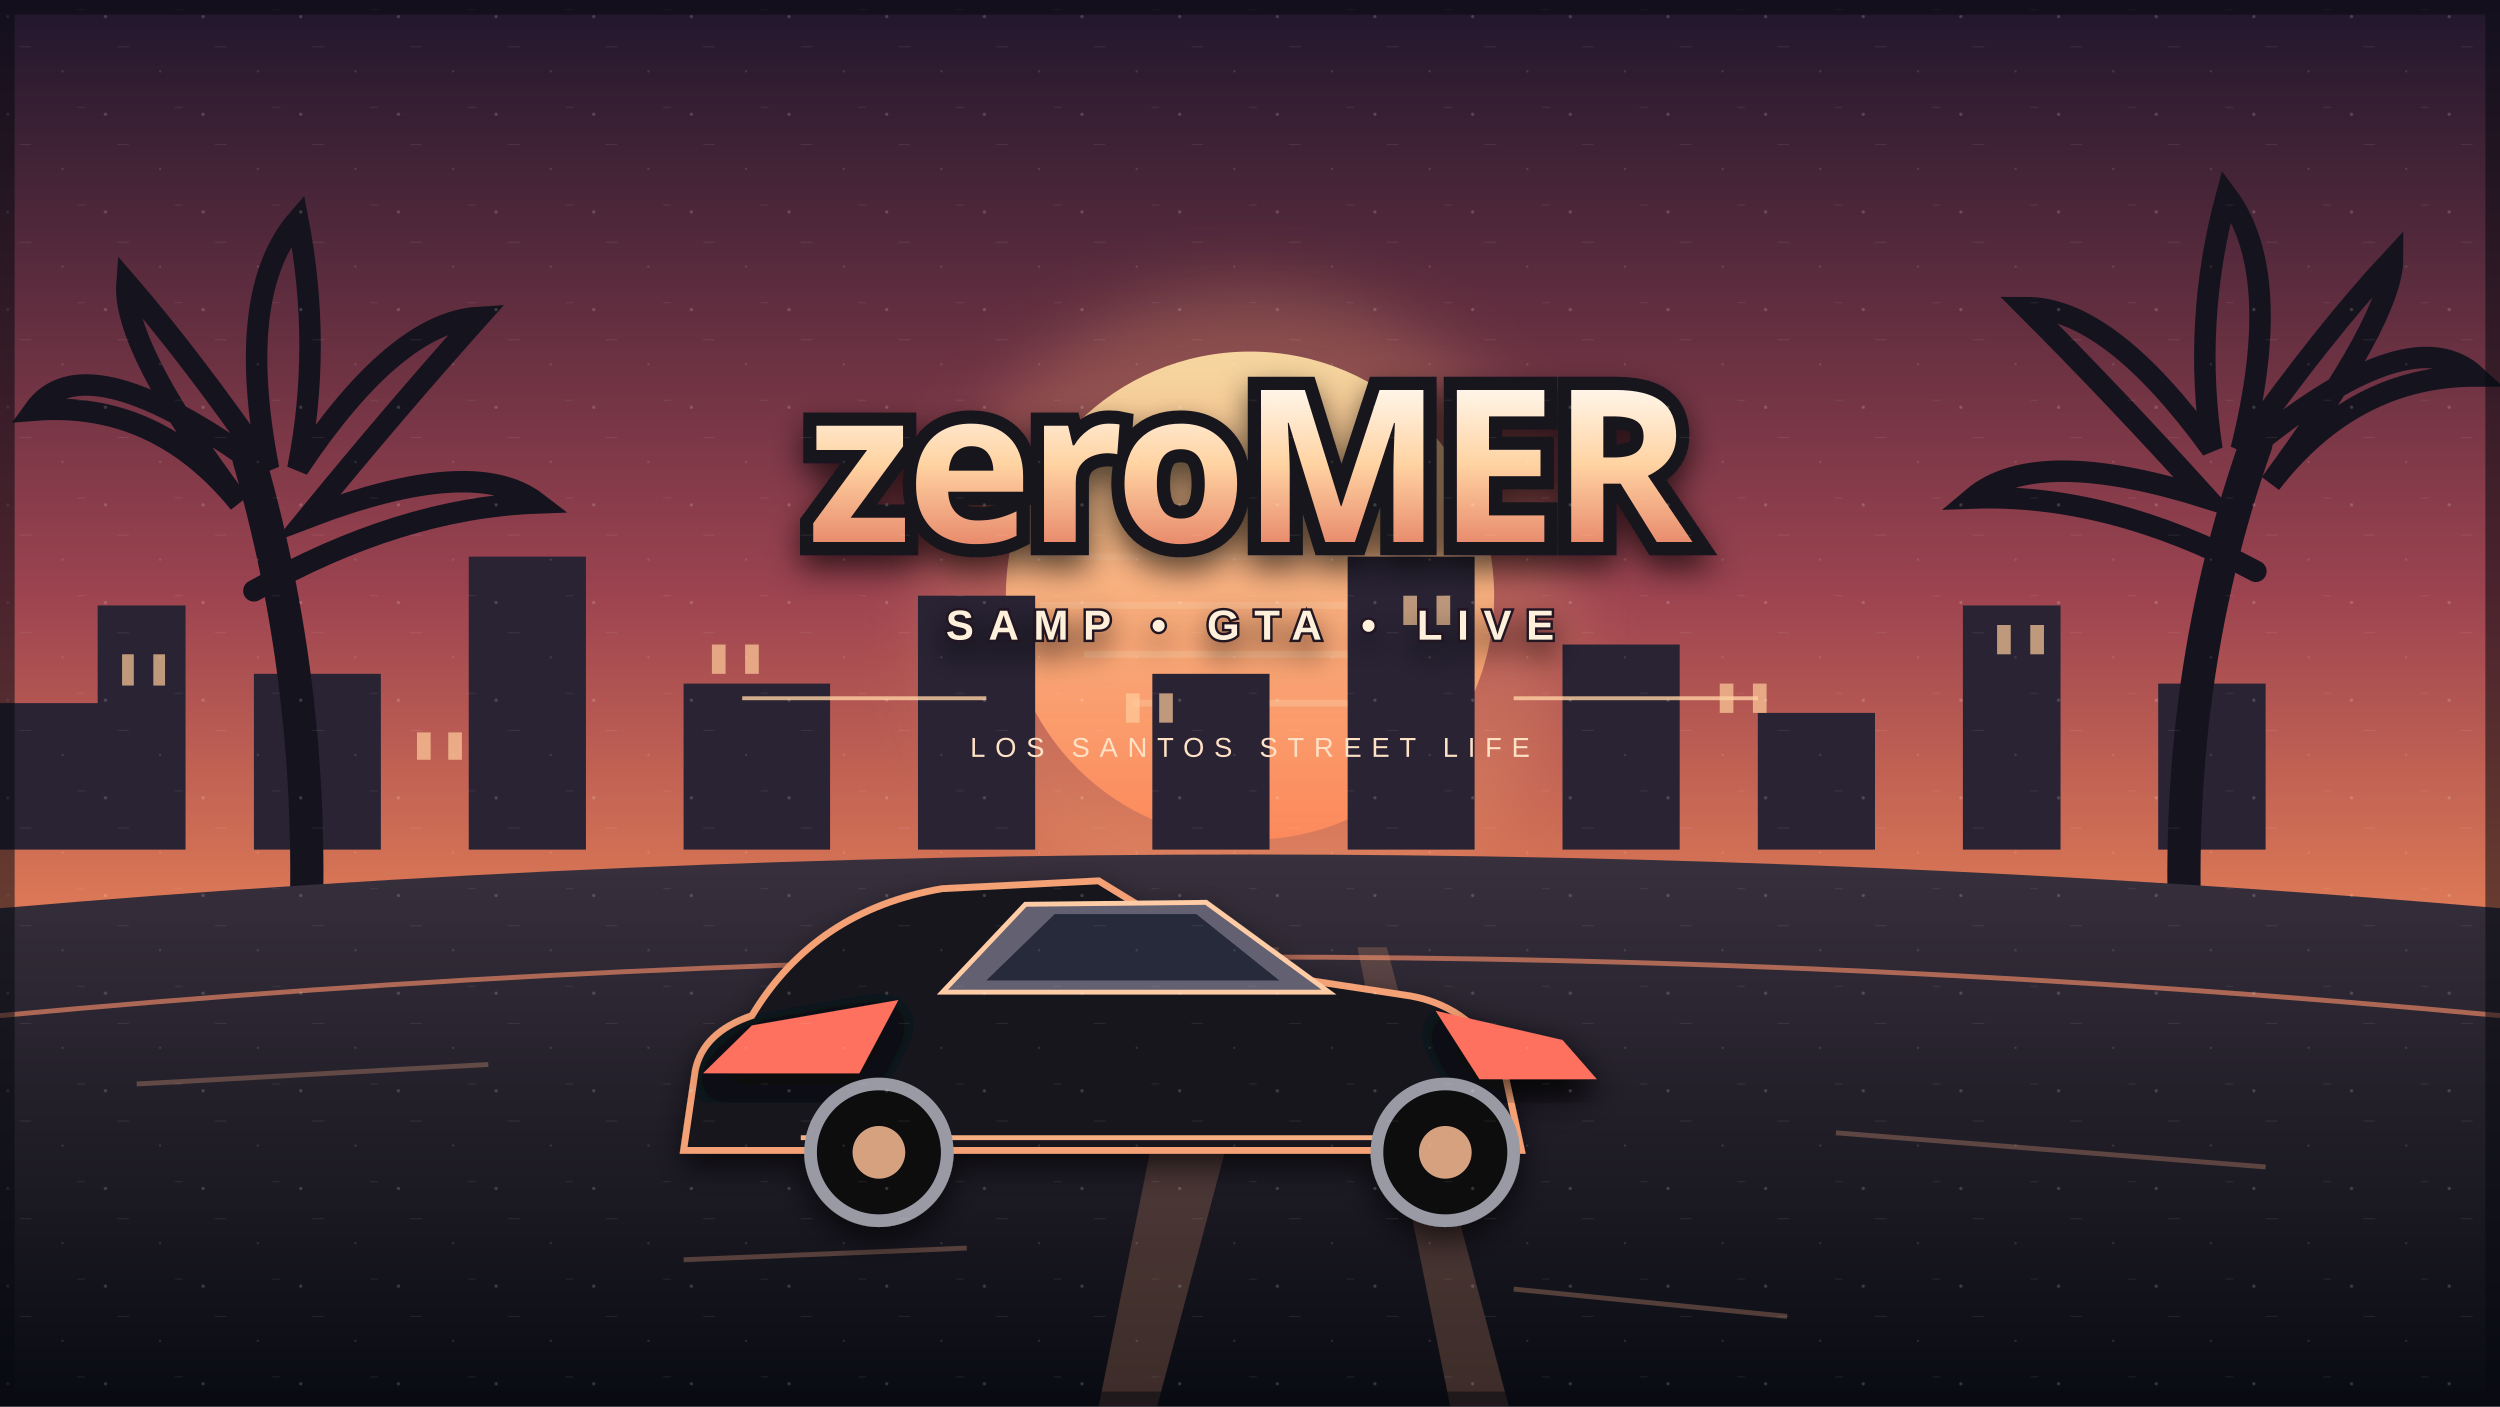
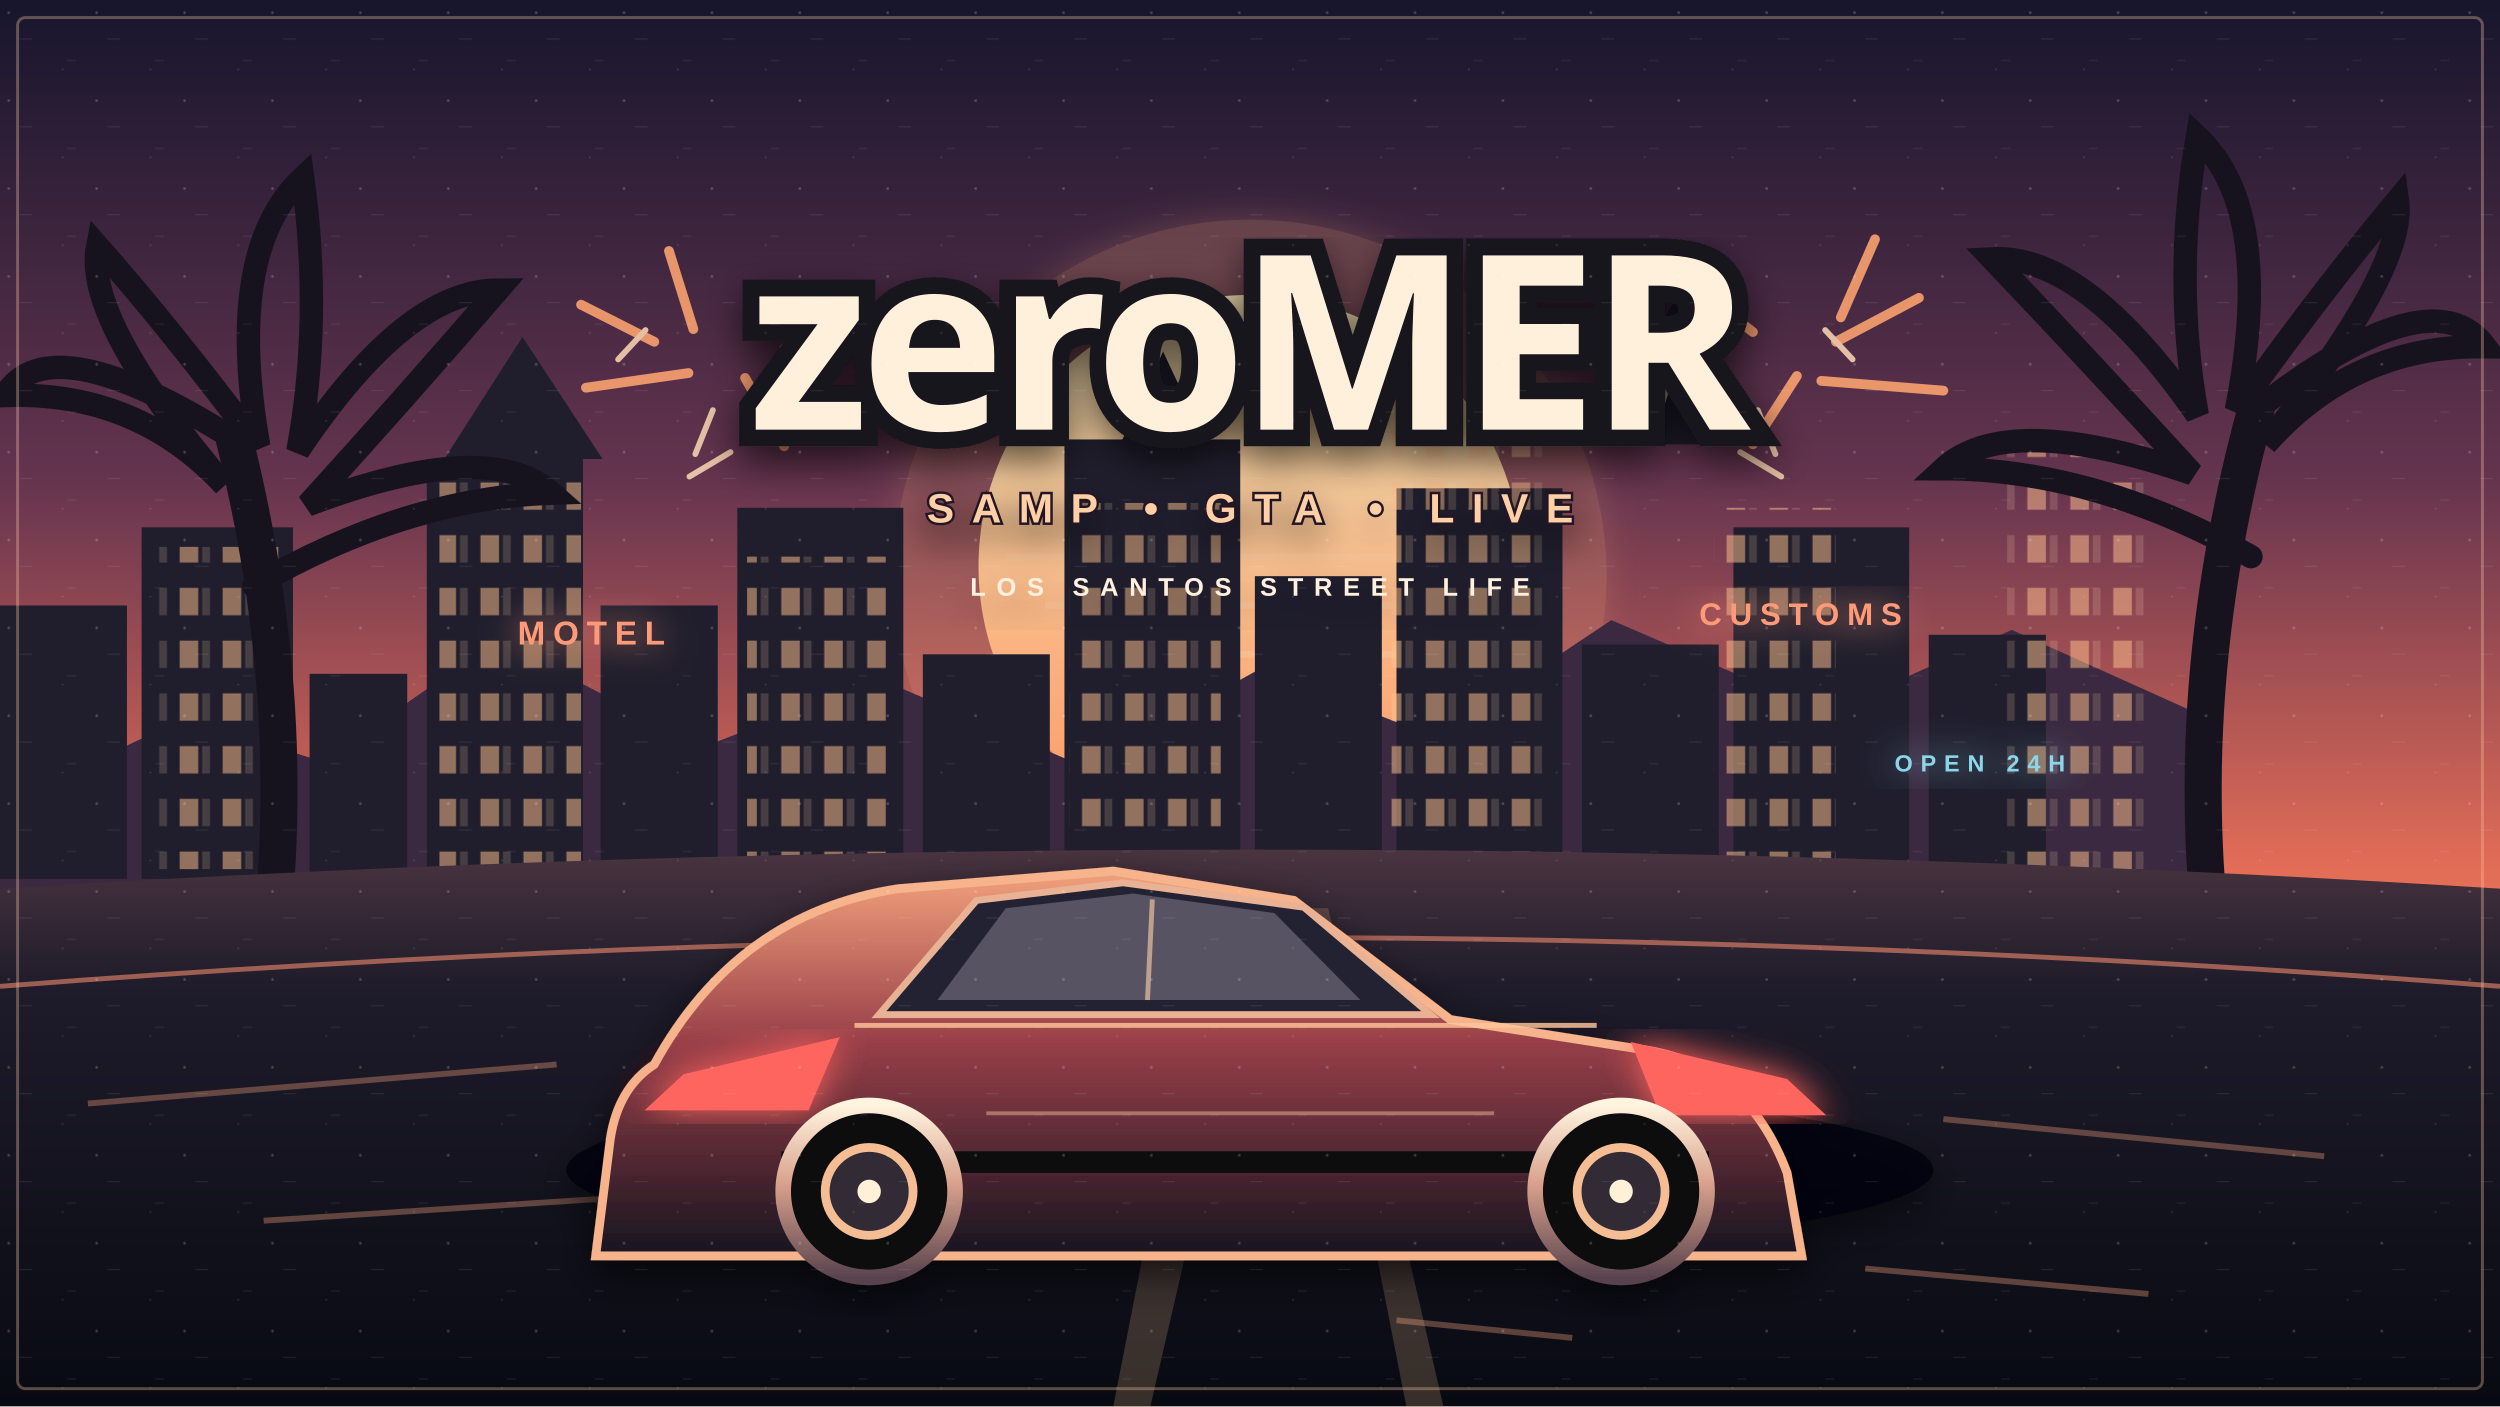
<svg xmlns="http://www.w3.org/2000/svg" width="2560" height="1440" viewBox="0 0 2560 1440">
  <defs>
-     <linearGradient id="sky" x1="0" y1="0" x2="0" y2="1">
-       <stop stop-color="#21172d" />
-       <stop offset=".42" stop-color="#9c4350" />
-       <stop offset=".72" stop-color="#f18a58" />
-       <stop offset="1" stop-color="#25202c" />
+     <linearGradient id="sky" x2="0" y2="1">
+       <stop stop-color="#17162d" />
+       <stop offset=".34" stop-color="#65344f" />
+       <stop offset=".62" stop-color="#e36d57" />
+       <stop offset="1" stop-color="#f7b16e" />
    </linearGradient>
-     <linearGradient id="sun" x1="0" y1="0" x2="0" y2="1">
-       <stop stop-color="#ffe2a7" />
-       <stop offset="1" stop-color="#ff8a5b" />
+     <linearGradient id="sun" x2="0" y2="1">
+       <stop stop-color="#fff0bd" />
+       <stop offset="1" stop-color="#ff9a65" />
    </linearGradient>
-     <linearGradient id="road" x1="0" y1="0" x2="0" y2="1">
-       <stop stop-color="#38303d" />
-       <stop offset="1" stop-color="#090b12" />
+     <linearGradient id="street" x2="0" y2="1">
+       <stop stop-color="#4a3440" />
+       <stop offset=".25" stop-color="#1e1b2a" />
+       <stop offset="1" stop-color="#080a12" />
    </linearGradient>
-     <linearGradient id="metal" x1="0" y1="0" x2="0" y2="1">
-       <stop stop-color="#fff5e8" />
-       <stop offset=".48" stop-color="#ffd3a2" />
-       <stop offset="1" stop-color="#e88b6c" />
+     <linearGradient id="car" x2="0" y2="1">
+       <stop stop-color="#f2a17c" />
+       <stop offset=".45" stop-color="#963e48" />
+       <stop offset="1" stop-color="#171520" />
    </linearGradient>
-     <filter id="shadow" x="-30%" y="-30%" width="160%" height="160%">
-       <feGaussianBlur in="SourceAlpha" stdDeviation="16" />
-       <feOffset dy="14" />
+     <linearGradient id="chrome" x2="0" y2="1">
+       <stop stop-color="#fff4df" />
+       <stop offset=".45" stop-color="#d9a28d" />
+       <stop offset="1" stop-color="#59434d" />
+     </linearGradient>
+     <filter id="glow">
+       <feGaussianBlur stdDeviation="18" result="b" />
+       <feMerge>
+         <feMergeNode in="b" />
+         <feMergeNode in="SourceGraphic" />
+       </feMerge>
+     </filter>
+     <filter id="shadow">
+       <feGaussianBlur in="SourceAlpha" stdDeviation="20" />
+       <feOffset dy="16" />
      <feComponentTransfer>
        <feFuncA type="linear" slope=".65" />
      </feComponentTransfer>
      <feMerge>
        <feMergeNode />
        <feMergeNode in="SourceGraphic" />
      </feMerge>
    </filter>
-     <filter id="soft">
-       <feGaussianBlur stdDeviation="34" />
-     </filter>
-     <pattern id="grain" width="100" height="100" patternUnits="userSpaceOnUse">
-       <circle cx="8" cy="17" r="1.7" fill="#fff" opacity=".17" />
-       <circle cx="64" cy="73" r="1.2" fill="#fff" opacity=".12" />
-       <path d="M20 48h12M79 10h8" stroke="#fff" stroke-opacity=".08" />
+     <pattern id="windows" width="44" height="54" patternUnits="userSpaceOnUse">
+       <rect x="8" y="8" width="19" height="28" fill="#ffc18e" opacity=".6" />
+       <rect x="31" y="8" width="8" height="28" fill="#ffdcad" opacity=".2" />
+     </pattern>
+     <pattern id="grain" width="90" height="90" patternUnits="userSpaceOnUse">
+       <circle cx="9" cy="13" r="1.5" fill="#fff" opacity=".18" />
+       <circle cx="64" cy="71" r="1" fill="#fff" opacity=".12" />
+       <path d="M20 40h13m36 22h9" stroke="#fff" stroke-opacity=".09" />
    </pattern>
  </defs>
  <rect width="2560" height="1440" fill="url(#sky)" />
-   <circle cx="1280" cy="625" r="330" fill="#ffb178" opacity=".23" filter="url(#soft)" />
-   <circle cx="1280" cy="610" r="250" fill="url(#sun)" opacity=".92" />
-   <g stroke="#f9bd91" stroke-width="7" opacity=".62">
-     <path d="M1040 570h480M1065 620h430M1110 670h340M1160 720h240" />
+   <circle cx="1280" cy="590" r="365" fill="#ffad79" opacity=".22" filter="url(#glow)" />
+   <circle cx="1280" cy="580" r="278" fill="url(#sun)" opacity=".94" />
+   <g opacity=".55" stroke="#f7c49a" stroke-width="7">
+     <path d="M1010 520h540M1030 570h500M1070 620h420M1110 670h340" />
  </g>
-   <path d="M0 870V720h100V620h90v250h70V690h130v180h90V570h120v300h100V700h150v170h90V610h120v260h120V690h120v180h80V570h130v300h90V660h120v210h80V730h120v140h90V620h100v250h100V700h110v170H0Z" fill="#292334" />
-   <g fill="#ffcc9b" opacity=".7">
-     <path d="M125 670h12v32h-12zm32 0h12v32h-12zm270 80h14v28h-14zm32 0h14v28h-14zm270-90h14v30h-14zm34 0h14v30h-14zm390 50h14v30h-14zm34 0h14v30h-14zm250-100h14v30h-14zm34 0h14v30h-14zm290 90h14v30h-14zm34 0h14v30h-14zm250-60h14v30h-14zm34 0h14v30h-14z" />
+   <path d="M0 825l190-90 140 45 180-125 210 110 180-70 210 90 180-100 180 70 180-120 220 95 190-85 200 90v260H0z" fill="#3a2940" />
+   <g fill="#201e2d">
+     <path d="M0 900V620h130v280zm145 0V540h155v360zm172 0V690h100v210zm120 0V470h160v430zm178 0V620h120v280zm140 0V520h170v380zm190 0V670h130v230zm145 0V450h180v450zm195 0V590h130v310zm145 0V500h170v400zm190 0V660h140v240zm155 0V540h180v360zm200 0V650h120v250z" />
+     <path d="M455 470l80-125 82 125zm662 50l74-160 75 160zm515-65l84-150 82 150z" />
  </g>
-   <g fill="none" stroke="#15131e" stroke-linecap="round">
-     <path d="M310 1010Q330 730 255 470" stroke-width="34" />
-     <path d="M255 470q-170-120-220-50 125-10 210 95-120-160-115-225 65 75 145 190-35-180 30-255 25 130 0 255 100-150 185-155-85 95-175 205 170-65 235-15-140 5-290 90" stroke-width="22" />
-     <path d="M2240 1000Q2220 710 2310 455" stroke-width="34" />
-     <path d="M2310 455q160-130 225-70-125 0-210 110 125-170 125-230-70 75-155 195 45-180-15-260-35 130-15 260-105-145-190-145 90 90 185 195-175-55-240 0 140-5 290 75" stroke-width="22" />
+   <g fill="url(#windows)" opacity=".85">
+     <path d="M160 560h125v330H160zm290-80h145v410H450zm315 90h145v320H765zm330-55h155v375h-155zm330-100h165v475h-165zm330 105h125v370h-125zm300-65h150v435h-150z" />
  </g>
-   <path d="M0 930Q1280 820 2560 930V1440H0Z" fill="url(#road)" />
-   <path d="M0 1040Q1280 920 2560 1040" fill="none" stroke="#f28b69" stroke-width="5" opacity=".65" />
-   <path d="M1220 970l-95 470h60l125-470zm170 0 95 470h60l-125-470z" fill="#f0a078" opacity=".22" />
-   <g opacity=".28" stroke="#ffb18a" stroke-width="5">
-     <path d="M140 1110l360-20M1880 1160l440 35M700 1290l290-12M1550 1320l280 28" />
+   <g font-family="Arial,sans-serif" font-weight="900" letter-spacing="8" filter="url(#glow)">
+     <text x="530" y="660" font-size="34" fill="#ff9a78">MOTEL</text>
+     <text x="1740" y="640" font-size="32" fill="#ff9a78">CUSTOMS</text>
+     <text x="1940" y="790" font-size="24" fill="#8bd7e9">OPEN 24H</text>
+   </g>
+   <g fill="none" stroke="#17131e" stroke-linecap="round">
+     <path d="M260 1070Q320 770 240 450" stroke-width="38" />
+     <path d="M240 450q-190-120-235-45 135-5 225 92-145-170-130-245 75 85 165 205-35-200 45-275 20 145-5 280 110-165 205-165-95 110-195 220 185-70 250-12-150 5-305 95" stroke-width="24" />
+     <path d="M2280 1060Q2220 750 2310 420" stroke-width="38" />
+     <path d="M2310 420q180-140 235-65-135-2-225 100 145-180 135-250-75 90-165 215 40-205-40-280-25 145 0 285-115-165-210-160 100 105 205 220-190-65-255-5 155 0 315 90" stroke-width="24" />
+   </g>
+   <path d="M0 910Q1280 830 2560 910V1440H0Z" fill="url(#street)" />
+   <path d="M0 1010Q1280 910 2560 1010" stroke="#f08a6c" stroke-width="5" fill="none" opacity=".6" />
+   <g opacity=".35" fill="none" stroke="#f6a47f" stroke-width="6">
+     <path d="M90 1130l480-40m-300 160 370-24m1350-80 390 38m-470 115 290 26M970 1280l220-8m240 80 180 18" />
+   </g>
+   <path d="M1240 930l-100 510h38l118-510zm100 0l100 510h38l-118-510z" fill="#f5c18d" opacity=".2" />
+   <g filter="url(#shadow)">
+     <ellipse cx="1280" cy="1198" rx="700" ry="90" fill="#05060b" opacity=".75" />
+     <path d="M670 1090q85-155 250-180l220-18 185 30 160 122 205 32q100 18 140 125l15 85H610l15-120q8-52 45-76z" fill="url(#car)" stroke="#f6b38c" stroke-width="9" />
+     <path d="M1000 922l150-18 185 25 130 110H900z" fill="#242331" stroke="#e9b294" stroke-width="7" />
+     <path d="M1030 930l130-15 145 20 88 89H960z" fill="#5d5968" opacity=".9" />
+     <path d="M1180 921l-5 103" stroke="#f4c9a5" stroke-width="5" opacity=".65" />
+     <path d="M875 1050h760" stroke="#ffc69a" stroke-width="5" opacity=".8" />
+     <path d="M700 1100l160-38-32 75H660zm1130 5-160-38 30 75h170z" fill="#ff655f" filter="url(#glow)" />
+     <path d="M800 1190h950" stroke="#0a0a10" stroke-width="22" />
+     <circle cx="890" cy="1220" r="88" fill="#080910" stroke="url(#chrome)" stroke-width="16" />
+     <circle cx="890" cy="1220" r="45" fill="#302a35" stroke="#f5bd94" stroke-width="9" />
+     <circle cx="890" cy="1220" r="12" fill="#fff0d8" />
+     <circle cx="1660" cy="1220" r="88" fill="#080910" stroke="url(#chrome)" stroke-width="16" />
+     <circle cx="1660" cy="1220" r="45" fill="#302a35" stroke="#f5bd94" stroke-width="9" />
+     <circle cx="1660" cy="1220" r="12" fill="#fff0d8" />
+     <path d="M1010 1140h520" stroke="#f7c6a4" stroke-width="4" opacity=".45" />
+   </g>
+   <g fill="none" stroke-linecap="round" opacity=".9">
+     <path d="M670 350l-75-38m110 70-105 15m110-60-25-80m118 100 70-55m-110 85 40 70M1880 350l85-45m-100 85 125 10m-105-75 35-80m-125 95-65-50m110 95-45 70" stroke="#f9a16f" stroke-width="10" />
+     <path d="M730 420l-18 45m112-65 12 38m-175-100-28 30m115 95-42 25m107-100 25-35M1800 420l18 45m-112-65-12 38m175-100 28 30m-115 95 42 25m-107-100-25-35" stroke="#f3d0ae" stroke-width="6" />
  </g>
  <g filter="url(#shadow)">
-     <path d="M770 1040q65-108 195-130l160-8 150 92 170 26q65 12 95 75l18 83H700l12-82q8-39 58-56Z" fill="#12131b" stroke="#f5a176" stroke-width="7" />
-     <path d="M1050 926l185-2 126 92H965z" fill="#626071" stroke="#ffcca5" stroke-width="5" />
-     <path d="M1080 936h145l85 68H1010z" fill="#252a3a" />
-     <path d="M770 1050l150-26-40 75H720zM1600 1065l-130-30 45 70h120z" fill="#ff715e" filter="url(#shadow)" />
-     <path d="M820 1165h660" stroke="#f7b083" stroke-width="5" />
-     <circle cx="900" cy="1180" r="70" fill="#080a10" stroke="#9a9aa5" stroke-width="13" />
-     <circle cx="900" cy="1180" r="27" fill="#d6a17e" />
-     <circle cx="1480" cy="1180" r="70" fill="#080a10" stroke="#9a9aa5" stroke-width="13" />
-     <circle cx="1480" cy="1180" r="27" fill="#d6a17e" />
+     <text x="1280" y="440" text-anchor="middle" font-family="Impact,'Arial Black',sans-serif" font-size="250" font-weight="900" letter-spacing="-8" fill="#fff0dc" stroke="#15121c" stroke-width="34" paint-order="stroke">zeroMER</text>
+     <text x="1280" y="535" text-anchor="middle" font-family="Arial,sans-serif" font-size="42" font-weight="900" letter-spacing="18" fill="#ffd0a6" stroke="#241925" stroke-width="5" paint-order="stroke">SAMP  •  GTA  •  LIVE</text>
+     <text x="1280" y="610" text-anchor="middle" font-family="Arial,sans-serif" font-size="26" font-weight="700" letter-spacing="11" fill="#fff0df">LOS SANTOS STREET LIFE</text>
  </g>
-   <g filter="url(#shadow)">
-     <text x="1280" y="555" text-anchor="middle" font-family="Impact,'Arial Black',sans-serif" font-size="218" font-weight="900" letter-spacing="-5" fill="url(#metal)" stroke="#17131d" stroke-width="27" paint-order="stroke">zeroMER</text>
-     <text x="1280" y="655" text-anchor="middle" font-family="Arial,sans-serif" font-size="43" font-weight="700" letter-spacing="15" fill="#fff0dc" stroke="#211722" stroke-width="5" paint-order="stroke">SAMP  •  GTA  •  LIVE</text>
-   </g>
-   <path d="M760 715h250m540 0h250" stroke="#ffd0a2" stroke-width="4" opacity=".8" />
-   <text x="1280" y="775" text-anchor="middle" font-family="Arial,sans-serif" font-size="28" letter-spacing="10" fill="#ffe1c5">LOS SANTOS STREET LIFE</text>
  <rect width="2560" height="1440" fill="url(#grain)" />
-   <rect x="0" y="0" width="2560" height="1440" fill="none" stroke="#080a10" stroke-width="30" opacity=".55" />
+   <rect x="18" y="18" width="2524" height="1404" rx="8" fill="none" stroke="#f5c39b" stroke-opacity=".35" stroke-width="3" />
</svg>
